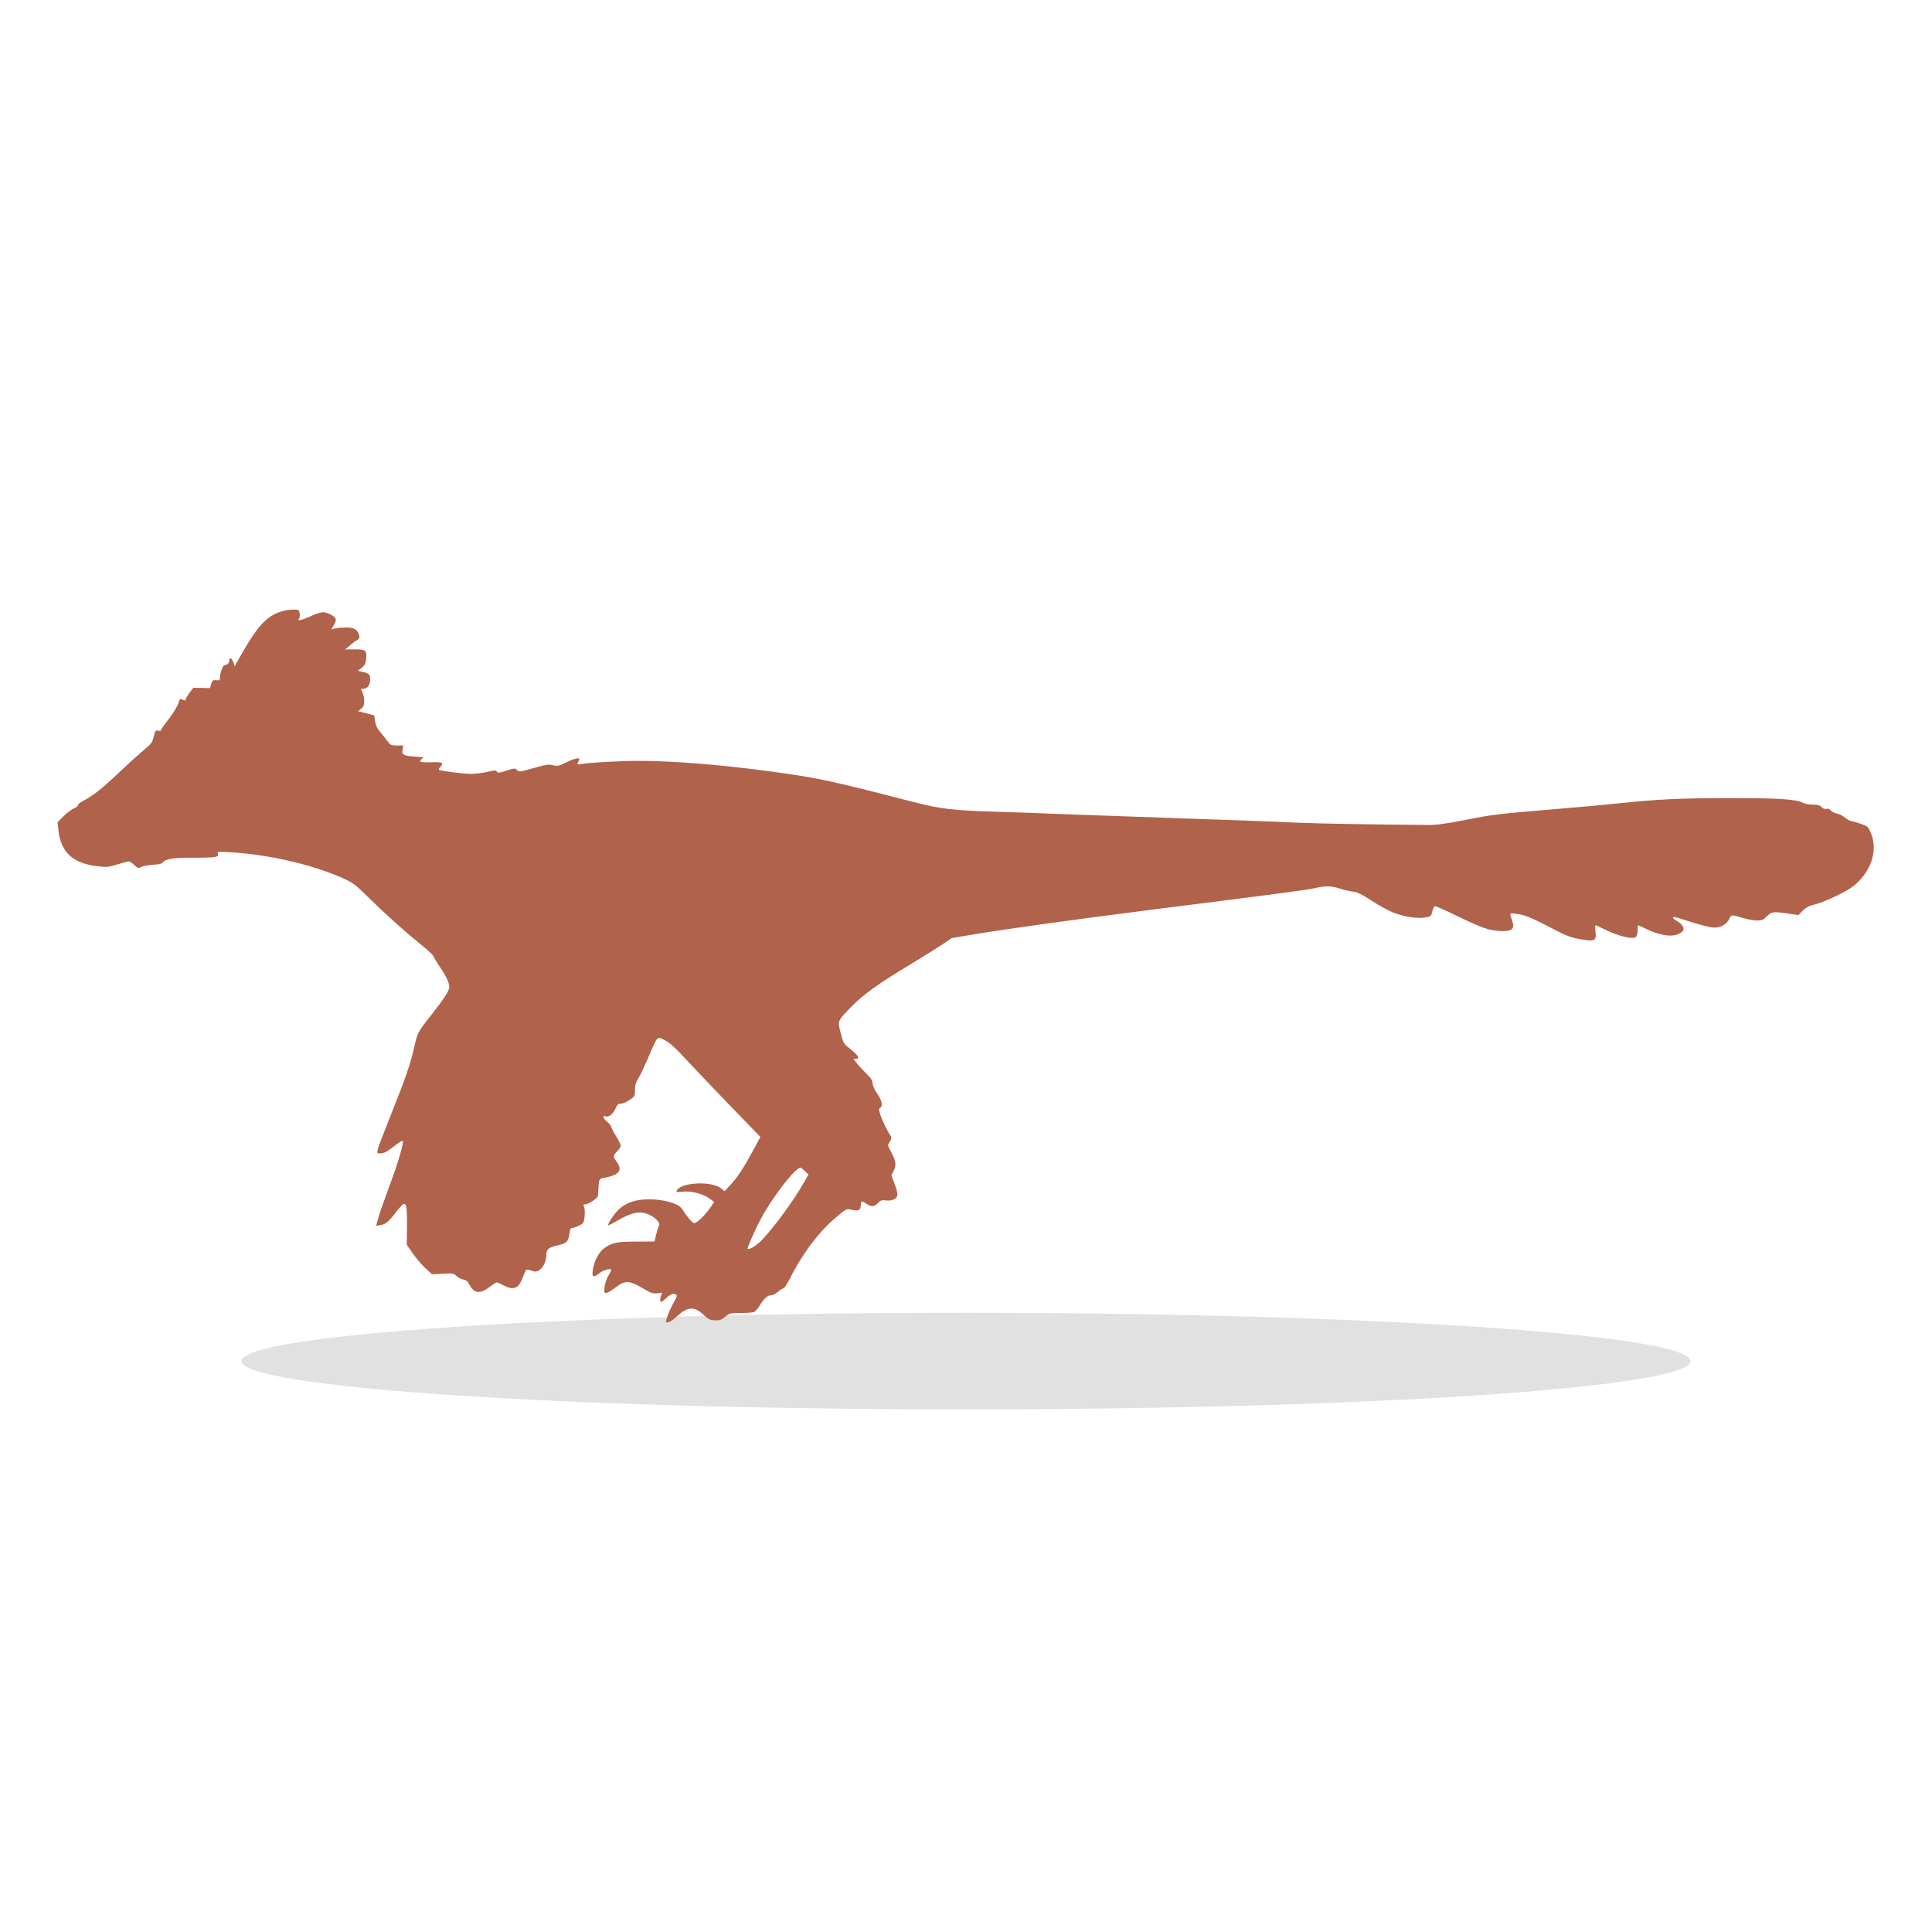
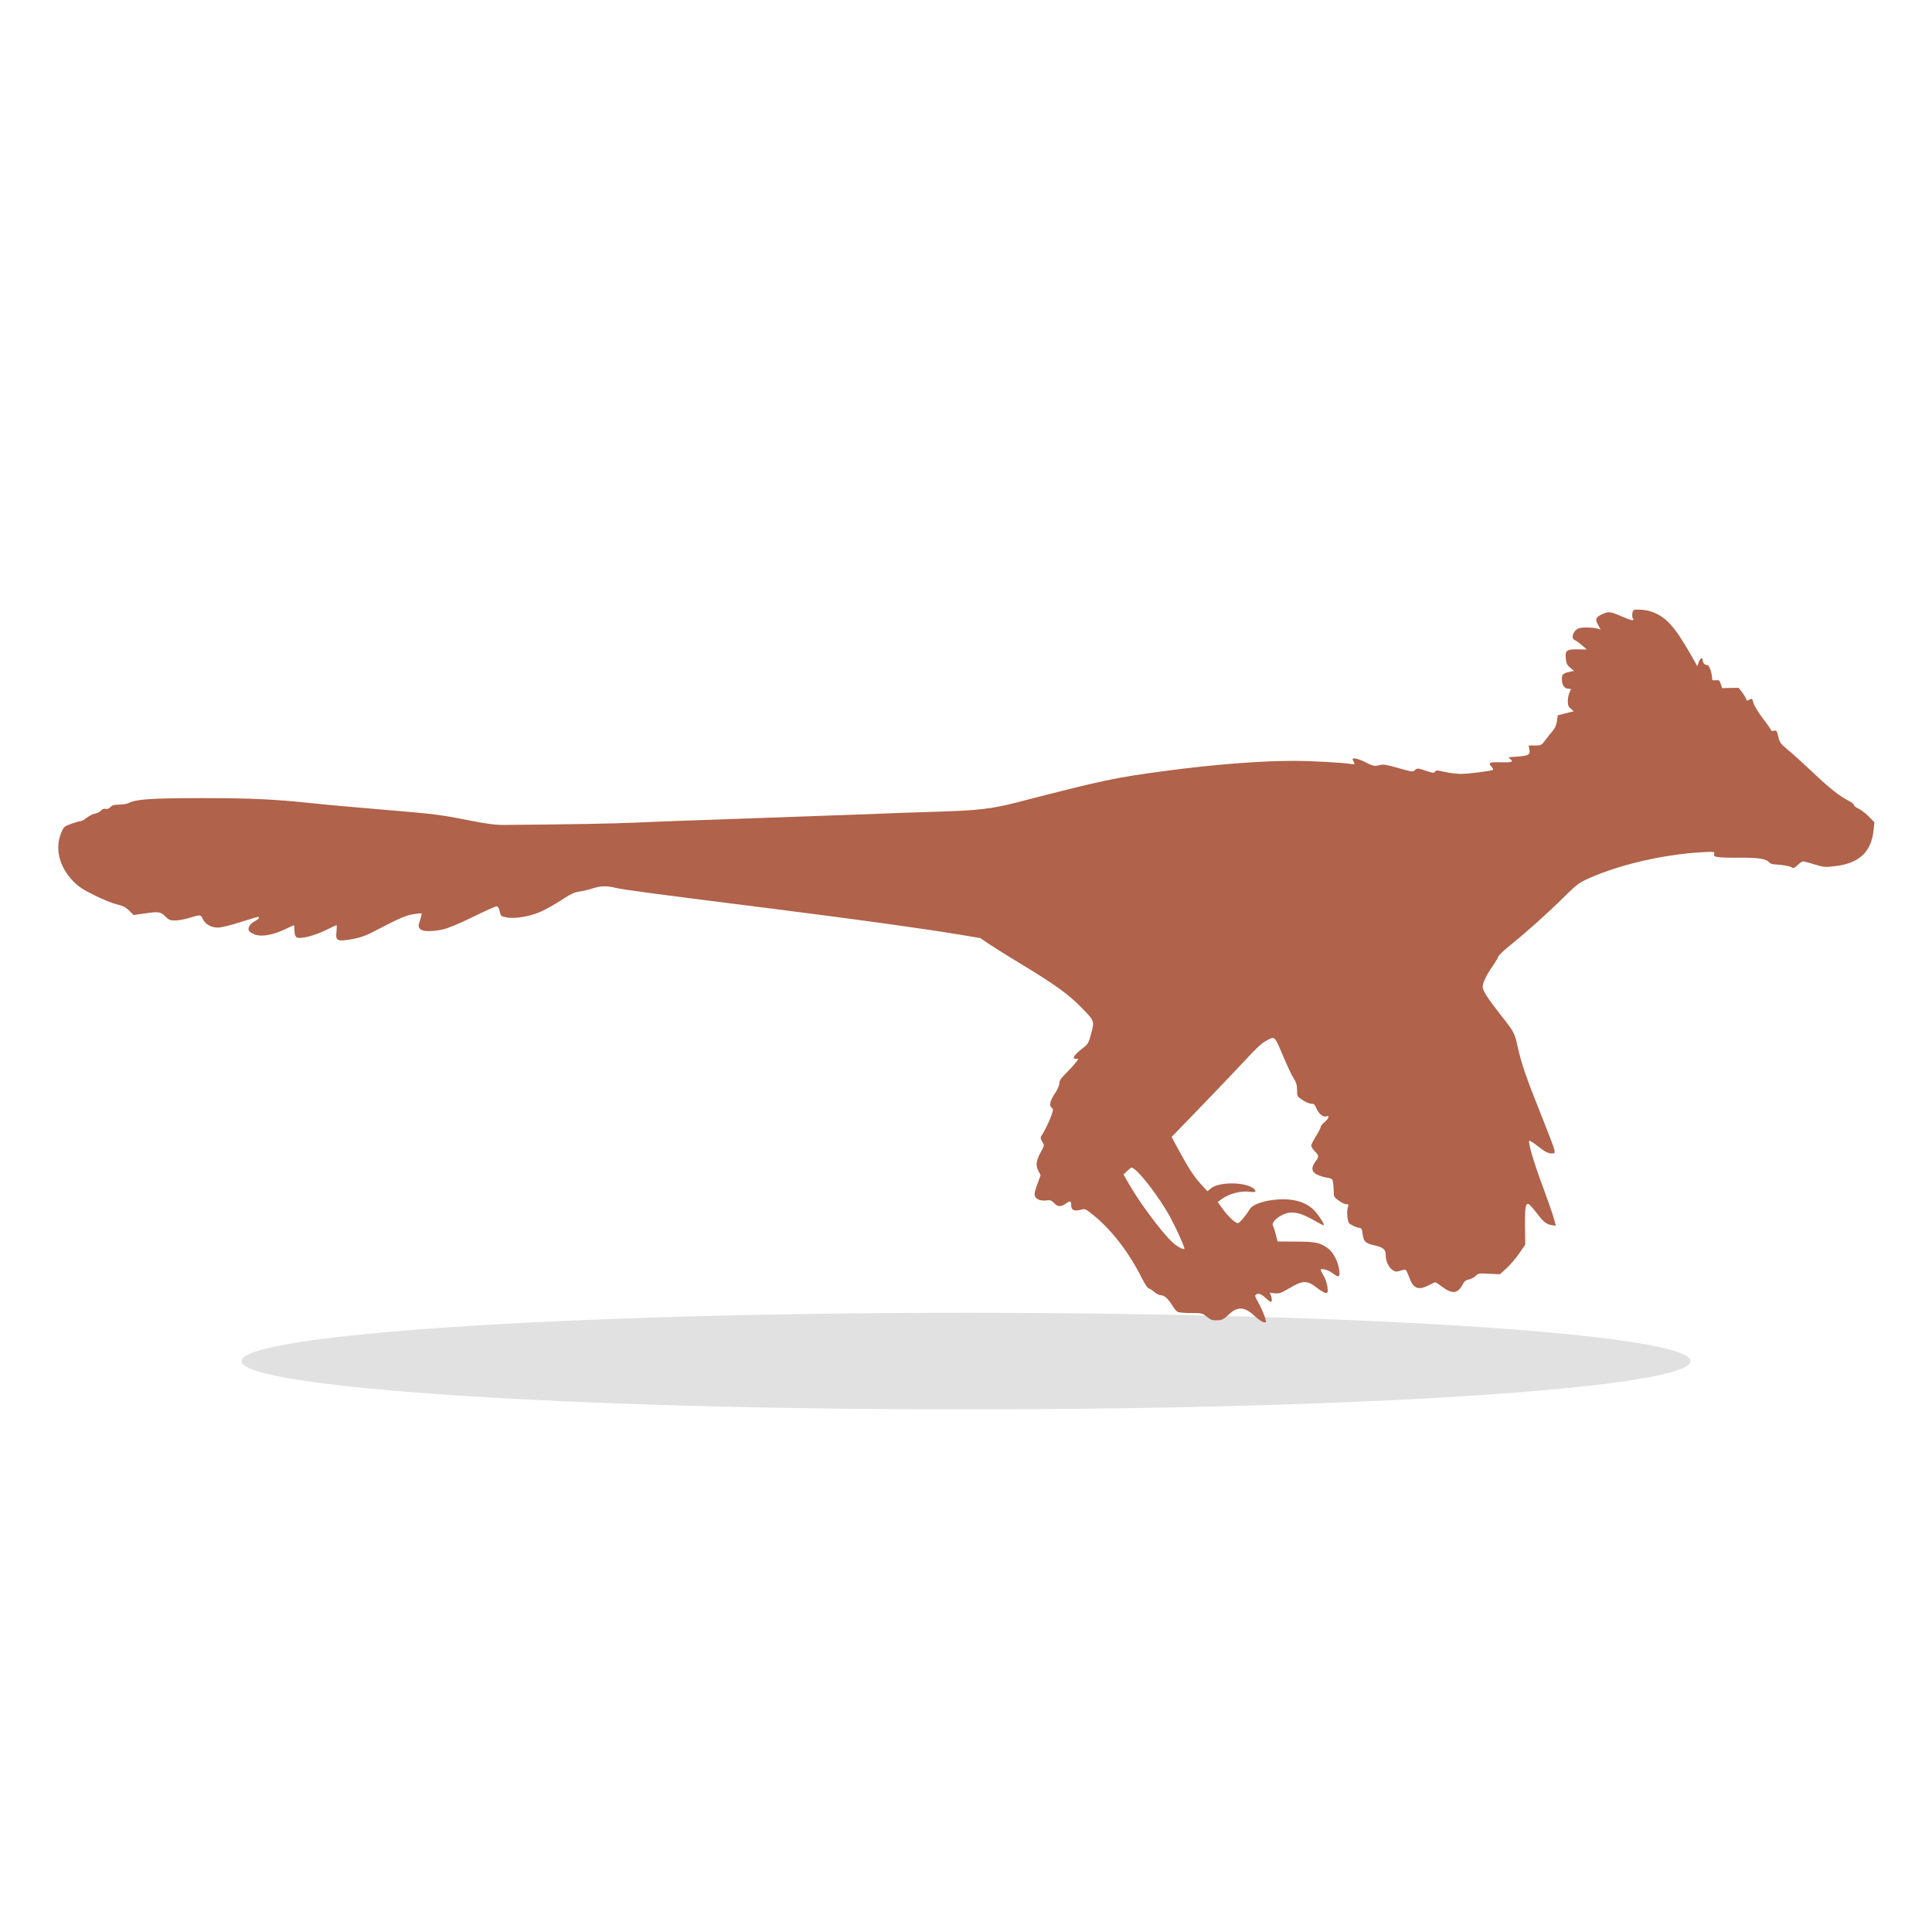
<svg xmlns="http://www.w3.org/2000/svg" viewBox="0 0 200 200">
  <ellipse cx="100" cy="140.9" rx="75" ry="5" fill="#000" opacity=".12" />
  <g fill="#B0624A">
-     <g transform="translate(6.000,63.098) scale(0.122396)">
+     <g transform="translate(200.0,0) scale(-1,1) translate(6.000,63.098) scale(0.122396)">
      <g transform="translate(0,603) scale(0.1,-0.1)">
        <path d="M1893 6015 c-129 -40 -205 -123 -349 -377 l-49 -87 -11 31 c-12 36 -34 49 -34 21 0 -23 -18 -43 -40 -43 -16 0 -40 -67 -40 -111 0 -17 -5 -20 -31 -17 -28 3 -32 -1 -43 -32 l-11 -35 -70 2 -70 1 -33 -43 c-17 -24 -32 -49 -32 -55 0 -13 -6 -13 -30 0 -17 9 -21 5 -30 -30 -6 -22 -42 -81 -80 -132 -39 -50 -70 -95 -70 -100 0 -5 -10 -6 -23 -3 -21 6 -25 1 -37 -49 -12 -51 -19 -61 -84 -115 -39 -32 -134 -118 -211 -191 -140 -133 -225 -200 -303 -239 -23 -12 -42 -27 -42 -35 0 -7 -17 -21 -39 -30 -21 -10 -60 -40 -86 -66 l-48 -49 7 -68 c19 -183 121 -279 323 -303 86 -11 96 -10 175 14 46 14 90 26 98 26 8 0 29 -14 47 -32 23 -23 36 -28 45 -21 15 12 84 25 143 27 23 0 45 8 52 17 22 30 91 41 243 40 80 -1 164 1 187 5 35 5 40 9 35 27 -5 20 -3 20 109 14 318 -19 677 -101 937 -214 98 -44 108 -50 230 -170 144 -142 314 -294 450 -403 50 -40 94 -82 98 -92 3 -11 26 -49 51 -86 55 -79 82 -138 83 -173 0 -32 -41 -96 -149 -234 -118 -149 -120 -153 -147 -274 -34 -149 -71 -256 -195 -567 -60 -149 -112 -285 -115 -302 -6 -30 -4 -32 20 -32 34 0 57 12 129 68 31 25 60 42 63 39 12 -12 -38 -184 -111 -378 -40 -108 -82 -229 -94 -269 l-20 -72 34 5 c46 7 73 29 130 105 27 35 56 67 66 73 26 13 33 -31 31 -199 l-2 -144 51 -74 c29 -41 77 -98 108 -126 l55 -50 92 4 c85 5 92 4 113 -18 12 -13 38 -26 57 -30 25 -5 39 -15 51 -38 41 -82 89 -89 173 -26 29 22 57 40 61 40 4 0 29 -11 55 -25 87 -46 131 -29 165 66 12 33 26 62 31 65 4 3 24 -1 44 -8 30 -10 39 -10 61 2 35 20 63 76 63 126 0 53 18 69 99 87 74 17 88 31 97 99 5 38 10 48 26 48 22 0 80 28 90 43 13 21 19 103 9 130 -10 24 -8 27 12 27 13 0 42 14 65 31 39 29 42 34 42 79 0 26 3 61 6 78 5 27 11 31 52 37 26 4 64 16 84 26 46 24 51 58 13 109 -32 43 -31 52 5 88 17 17 30 38 30 48 0 9 -18 45 -40 80 -22 35 -40 70 -40 78 0 8 -16 28 -36 44 -35 29 -40 58 -9 45 24 -9 64 25 81 67 13 33 21 40 43 40 15 0 49 14 74 31 46 30 47 32 47 85 0 42 6 63 29 99 16 25 54 106 85 179 78 184 72 178 141 142 41 -21 85 -61 167 -150 61 -66 230 -244 375 -394 l264 -273 -47 -87 c-91 -169 -140 -245 -197 -308 l-59 -64 -28 23 c-80 68 -353 52 -378 -21 -3 -9 11 -11 52 -6 71 9 170 -17 227 -58 l40 -29 -37 -52 c-45 -64 -111 -127 -133 -127 -15 1 -62 56 -103 121 -34 54 -206 93 -346 77 -87 -10 -161 -46 -208 -102 -41 -48 -76 -107 -70 -114 3 -2 36 15 75 38 130 75 202 88 281 47 51 -26 87 -68 74 -89 -5 -7 -16 -40 -24 -73 l-15 -60 -155 -1 c-168 0 -208 -9 -275 -60 -43 -32 -83 -113 -92 -182 -7 -62 3 -66 61 -22 34 26 96 41 96 24 0 -3 -11 -25 -25 -49 -14 -23 -28 -66 -32 -94 -5 -46 -4 -51 14 -51 11 0 46 20 77 45 81 63 118 62 229 -4 72 -42 87 -48 125 -44 l42 5 -10 -28 c-6 -15 -8 -34 -5 -42 4 -12 11 -10 33 10 50 46 73 58 94 47 18 -10 17 -13 -15 -72 -36 -64 -71 -156 -63 -164 11 -11 53 12 96 53 85 79 145 82 220 9 33 -32 54 -44 80 -46 56 -3 65 -1 105 31 36 29 42 30 132 30 52 0 103 4 113 10 10 5 28 27 41 47 36 61 70 93 99 93 14 0 41 13 60 30 19 16 41 29 47 30 7 0 31 37 54 82 113 225 260 415 418 541 62 50 64 50 104 40 52 -14 77 -2 77 36 0 39 9 43 39 21 48 -34 73 -34 104 -2 25 26 33 29 72 24 55 -6 95 17 95 53 0 13 -11 55 -26 92 l-25 68 20 40 c24 48 18 84 -25 162 -24 44 -27 55 -16 70 22 33 25 46 14 62 -24 34 -65 118 -84 171 -17 51 -17 56 -2 67 23 17 13 61 -31 125 -20 30 -35 65 -35 82 0 22 -14 43 -60 88 -33 33 -69 73 -81 89 l-20 29 20 0 c39 0 20 30 -60 93 -42 33 -47 42 -68 122 -28 105 -29 105 84 220 106 109 224 194 490 355 121 73 252 155 292 182 l72 49 178 30 c322 53 858 127 1543 214 1033 130 1289 164 1358 180 85 20 128 19 204 -5 34 -11 85 -23 112 -26 38 -5 75 -23 154 -75 58 -38 138 -82 179 -99 91 -38 212 -57 279 -44 47 9 49 11 58 52 7 28 15 42 26 42 9 0 99 -40 200 -90 110 -54 210 -95 251 -105 90 -20 173 -20 193 1 20 19 20 30 1 84 -8 24 -13 46 -10 49 3 3 35 0 72 -6 64 -11 126 -39 331 -146 82 -43 137 -60 239 -73 73 -9 86 3 77 73 -3 29 -3 53 0 53 4 0 37 -15 74 -34 117 -58 240 -88 267 -66 9 8 15 30 15 56 0 24 2 44 4 44 2 0 38 -16 79 -36 100 -47 193 -63 249 -44 23 8 46 23 52 32 14 24 -7 60 -50 83 -33 17 -45 35 -24 35 5 0 73 -20 150 -45 85 -27 159 -45 188 -45 58 0 106 28 128 74 18 37 15 37 123 5 35 -10 85 -19 111 -19 42 0 53 5 83 35 40 40 54 42 184 23 l83 -12 38 38 c30 29 53 40 103 52 35 8 120 42 188 76 97 48 136 73 180 118 121 123 160 282 102 415 -20 47 -25 52 -84 73 -34 12 -69 22 -78 22 -9 0 -33 13 -53 29 -20 16 -51 32 -70 35 -18 4 -41 15 -51 26 -12 13 -25 18 -39 14 -14 -3 -28 2 -40 15 -15 16 -31 21 -73 21 -30 0 -67 6 -82 14 -62 32 -196 41 -631 41 -428 -1 -590 -9 -938 -45 -100 -11 -348 -33 -550 -50 -466 -39 -505 -43 -752 -92 -156 -31 -228 -40 -300 -40 -578 5 -916 11 -1125 20 -137 7 -585 23 -995 37 -410 14 -853 30 -985 35 -132 6 -383 15 -557 20 -357 11 -461 23 -688 81 -728 188 -820 207 -1239 263 -410 55 -804 86 -1088 86 -153 0 -408 -14 -486 -26 -37 -6 -38 -5 -28 14 6 12 11 23 11 26 0 16 -53 3 -113 -28 -61 -30 -71 -32 -110 -23 -43 10 -43 10 -219 -39 -63 -17 -68 -17 -86 -1 -18 16 -22 16 -89 -6 -62 -20 -72 -21 -80 -8 -9 13 -18 13 -80 -2 -39 -9 -102 -17 -139 -17 -67 0 -262 25 -272 35 -3 3 2 13 11 23 33 36 22 43 -72 40 -95 -3 -116 3 -85 27 23 17 26 16 -60 21 -93 7 -110 16 -101 60 l6 34 -54 0 c-51 0 -54 2 -85 43 -17 23 -45 58 -62 78 -22 25 -33 52 -38 85 l-7 49 -65 17 c-36 9 -67 17 -69 17 -2 1 8 10 23 22 21 17 26 29 26 65 0 25 -7 58 -15 74 -15 29 -15 30 8 30 35 0 57 30 57 79 0 44 -8 52 -74 66 l-29 6 33 27 c27 23 33 37 37 78 7 69 -8 79 -104 77 l-74 -1 42 36 c23 21 51 40 61 44 35 14 13 80 -33 98 -30 13 -139 9 -172 -5 -17 -7 -17 -5 2 26 33 54 28 72 -28 99 -56 26 -70 24 -173 -21 -73 -32 -108 -38 -89 -15 6 7 8 27 5 45 -6 30 -8 31 -58 30 -28 0 -70 -6 -93 -14z m4424 -4734 l31 -29 -44 -77 c-88 -155 -272 -403 -365 -492 -40 -38 -96 -70 -106 -60 -6 6 64 164 114 257 99 185 290 430 334 430 3 0 20 -13 36 -29z" />
      </g>
    </g>
  </g>
</svg>
